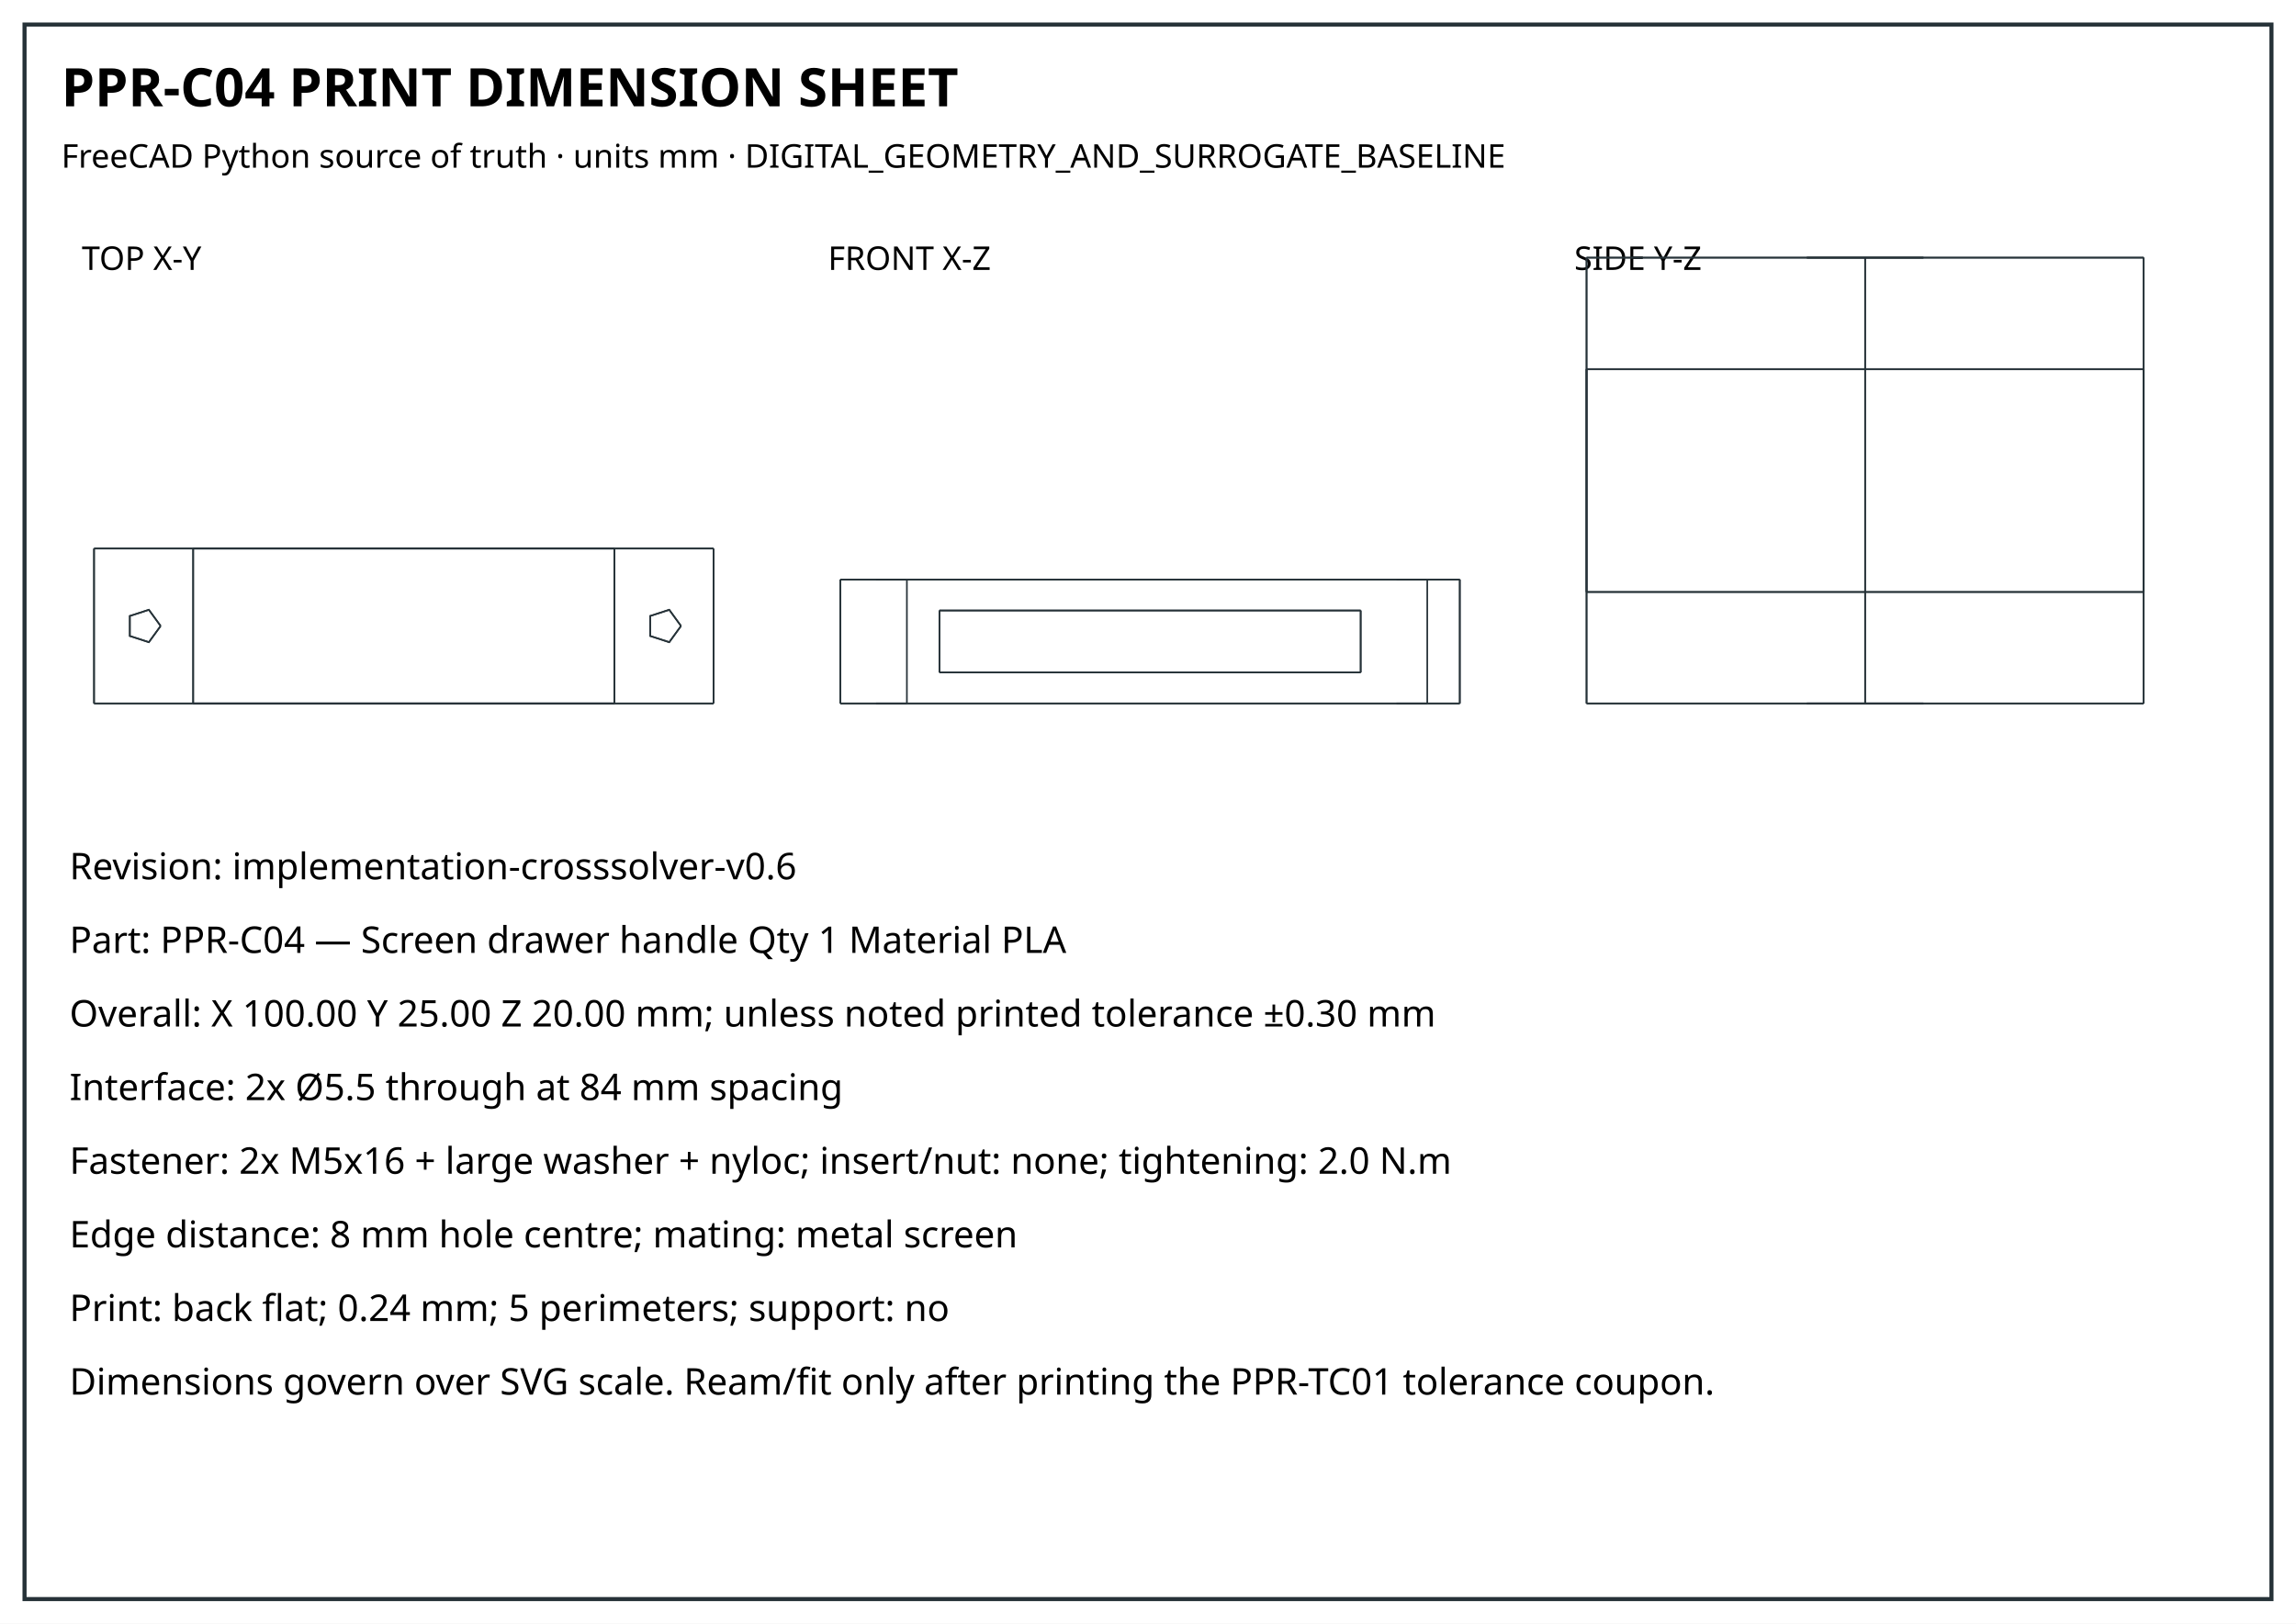
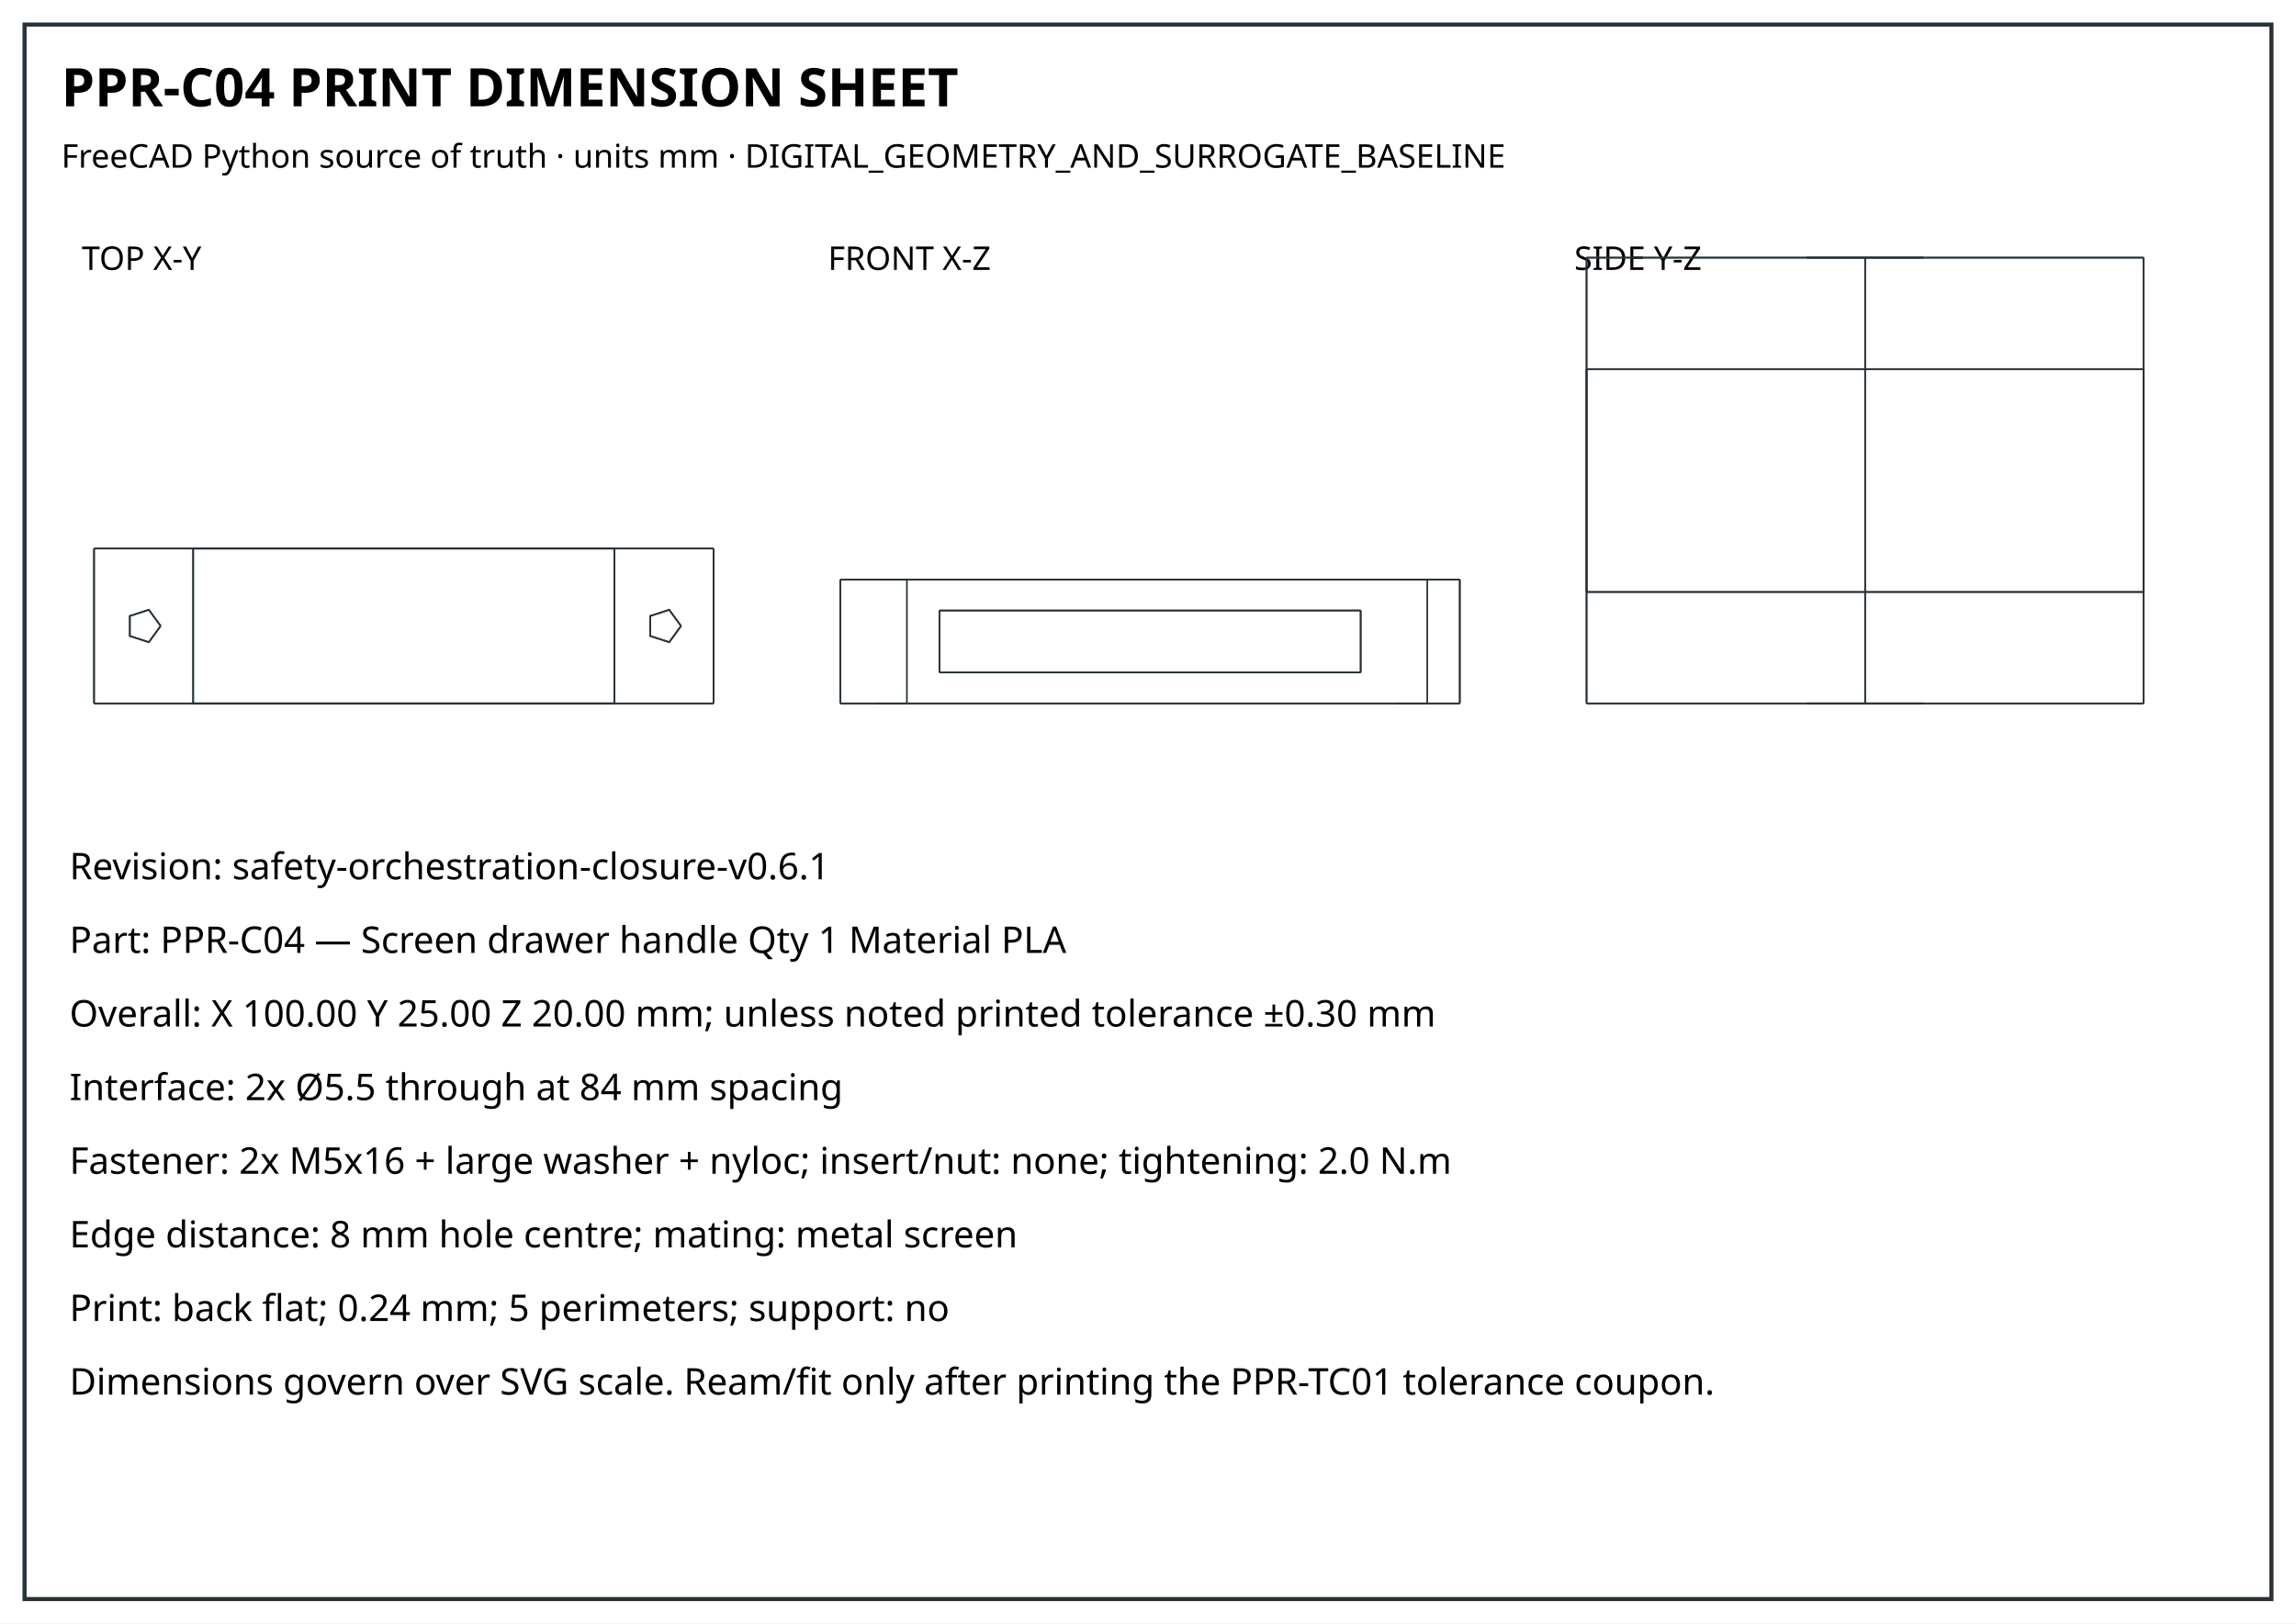
<svg xmlns="http://www.w3.org/2000/svg" width="1123" height="794" viewBox="0 0 1123 794">
  <rect width="1123" height="794" fill="white" />
  <rect x="12" y="12" width="1099" height="770" fill="none" stroke="#263238" stroke-width="2" />
  <text x="30" y="52" font-size="26" font-family="sans-serif" font-weight="bold">PPR-C04 PRINT DIMENSION SHEET</text>
  <text x="30" y="82" font-size="16" font-family="sans-serif">FreeCAD Python source of truth · units mm · DIGITAL_GEOMETRY_AND_SURROGATE_BASELINE</text>
  <g font-family="sans-serif">
    <text x="40" y="132" font-size="16">TOP X-Y</text>
    <polyline points="46.00,344.00 46.00,344.00" fill="none" stroke="#263238" stroke-width="0.8" />
    <polyline points="46.00,344.00 46.00,268.25" fill="none" stroke="#263238" stroke-width="0.8" />
    <polyline points="46.00,268.25 46.00,268.25" fill="none" stroke="#263238" stroke-width="0.8" />
    <polyline points="46.00,344.00 46.00,268.25" fill="none" stroke="#263238" stroke-width="0.8" />
    <polyline points="46.00,344.00 349.00,344.00" fill="none" stroke="#263238" stroke-width="0.8" />
    <polyline points="349.00,344.00 349.00,344.00" fill="none" stroke="#263238" stroke-width="0.8" />
    <polyline points="46.00,344.00 349.00,344.00" fill="none" stroke="#263238" stroke-width="0.8" />
    <polyline points="94.48,344.00 94.48,344.00" fill="none" stroke="#263238" stroke-width="0.8" />
    <polyline points="94.48,344.00 300.52,344.00" fill="none" stroke="#263238" stroke-width="0.8" />
    <polyline points="300.52,344.00 300.52,344.00" fill="none" stroke="#263238" stroke-width="0.8" />
    <polyline points="94.48,344.00 300.52,344.00" fill="none" stroke="#263238" stroke-width="0.8" />
    <polyline points="46.00,268.25 349.00,268.25" fill="none" stroke="#263238" stroke-width="0.8" />
    <polyline points="349.00,344.00 349.00,268.25" fill="none" stroke="#263238" stroke-width="0.8" />
    <polyline points="78.57,306.12 72.81,298.20 63.50,301.23 63.50,311.02 72.81,314.05 78.57,306.12" fill="none" stroke="#263238" stroke-width="0.8" />
    <polyline points="333.09,306.12 327.33,298.20 318.02,301.23 318.02,311.02 327.33,314.05 333.09,306.12" fill="none" stroke="#263238" stroke-width="0.8" />
    <polyline points="46.00,268.25 349.00,268.25" fill="none" stroke="#263238" stroke-width="0.8" />
    <polyline points="349.00,268.25 349.00,268.25" fill="none" stroke="#263238" stroke-width="0.8" />
    <polyline points="94.48,268.25 94.48,268.25" fill="none" stroke="#263238" stroke-width="0.8" />
    <polyline points="94.48,268.25 300.52,268.25" fill="none" stroke="#263238" stroke-width="0.8" />
    <polyline points="300.52,268.25 300.52,268.25" fill="none" stroke="#263238" stroke-width="0.8" />
    <polyline points="94.48,268.25 300.52,268.25" fill="none" stroke="#263238" stroke-width="0.8" />
    <polyline points="349.00,344.00 349.00,268.25" fill="none" stroke="#263238" stroke-width="0.8" />
    <polyline points="78.57,306.12 72.81,298.20 63.50,301.23 63.50,311.02 72.81,314.05 78.57,306.12" fill="none" stroke="#263238" stroke-width="0.8" />
    <polyline points="333.09,306.12 327.33,298.20 318.02,301.23 318.02,311.02 327.33,314.05 333.09,306.12" fill="none" stroke="#263238" stroke-width="0.8" />
    <polyline points="94.48,344.00 94.48,268.25" fill="none" stroke="#263238" stroke-width="0.8" />
    <polyline points="94.48,344.00 94.48,268.25" fill="none" stroke="#263238" stroke-width="0.8" />
    <polyline points="300.52,344.00 300.52,268.25" fill="none" stroke="#263238" stroke-width="0.8" />
    <polyline points="300.52,344.00 300.52,268.25" fill="none" stroke="#263238" stroke-width="0.8" />
    <polyline points="78.57,306.12 78.57,306.12" fill="none" stroke="#263238" stroke-width="0.8" />
    <polyline points="333.09,306.12 333.09,306.12" fill="none" stroke="#263238" stroke-width="0.8" />
    <text x="405" y="132" font-size="16">FRONT X-Z</text>
    <polyline points="411.00,344.00 411.00,283.40" fill="none" stroke="#263238" stroke-width="0.8" />
    <polyline points="411.00,283.40 411.00,283.40" fill="none" stroke="#263238" stroke-width="0.8" />
    <polyline points="411.00,344.00 411.00,283.40" fill="none" stroke="#263238" stroke-width="0.8" />
    <polyline points="411.00,344.00 411.00,344.00" fill="none" stroke="#263238" stroke-width="0.8" />
    <polyline points="411.00,344.00 714.00,344.00" fill="none" stroke="#263238" stroke-width="0.8" />
    <polyline points="714.00,344.00 714.00,283.40" fill="none" stroke="#263238" stroke-width="0.8" />
    <polyline points="411.00,283.40 714.00,283.40" fill="none" stroke="#263238" stroke-width="0.8" />
    <polyline points="459.48,328.85 459.48,298.55" fill="none" stroke="#263238" stroke-width="0.8" />
    <polyline points="459.48,298.55 665.52,298.55" fill="none" stroke="#263238" stroke-width="0.8" />
    <polyline points="665.52,328.85 665.52,298.55" fill="none" stroke="#263238" stroke-width="0.8" />
    <polyline points="459.48,328.85 665.52,328.85" fill="none" stroke="#263238" stroke-width="0.8" />
    <polyline points="411.00,283.40 714.00,283.40" fill="none" stroke="#263238" stroke-width="0.8" />
    <polyline points="714.00,283.40 714.00,283.40" fill="none" stroke="#263238" stroke-width="0.8" />
    <polyline points="443.57,283.40 437.81,283.40 428.50,283.40 428.50,283.40 437.81,283.40 443.57,283.40" fill="none" stroke="#263238" stroke-width="0.8" />
    <polyline points="698.09,283.40 692.33,283.40 683.02,283.40 683.02,283.40 692.33,283.40 698.09,283.40" fill="none" stroke="#263238" stroke-width="0.8" />
    <polyline points="411.00,344.00 714.00,344.00" fill="none" stroke="#263238" stroke-width="0.8" />
    <polyline points="714.00,344.00 714.00,283.40" fill="none" stroke="#263238" stroke-width="0.8" />
    <polyline points="459.48,328.85 459.48,298.55" fill="none" stroke="#263238" stroke-width="0.8" />
    <polyline points="459.48,298.55 665.52,298.55" fill="none" stroke="#263238" stroke-width="0.8" />
    <polyline points="665.52,328.85 665.52,298.55" fill="none" stroke="#263238" stroke-width="0.8" />
    <polyline points="459.48,328.85 665.52,328.85" fill="none" stroke="#263238" stroke-width="0.8" />
    <polyline points="714.00,344.00 714.00,344.00" fill="none" stroke="#263238" stroke-width="0.8" />
    <polyline points="443.57,344.00 437.81,344.00 428.50,344.00 428.50,344.00 437.81,344.00 443.57,344.00" fill="none" stroke="#263238" stroke-width="0.8" />
    <polyline points="698.09,344.00 692.33,344.00 683.02,344.00 683.02,344.00 692.33,344.00 698.09,344.00" fill="none" stroke="#263238" stroke-width="0.8" />
    <polyline points="459.48,298.55 459.48,298.55" fill="none" stroke="#263238" stroke-width="0.8" />
    <polyline points="459.48,328.85 459.48,328.85" fill="none" stroke="#263238" stroke-width="0.8" />
    <polyline points="665.52,298.55 665.52,298.55" fill="none" stroke="#263238" stroke-width="0.8" />
    <polyline points="665.52,328.85 665.52,328.85" fill="none" stroke="#263238" stroke-width="0.8" />
    <polyline points="443.57,344.00 443.57,283.40" fill="none" stroke="#263238" stroke-width="0.8" />
    <polyline points="698.09,344.00 698.09,283.40" fill="none" stroke="#263238" stroke-width="0.8" />
    <text x="770" y="132" font-size="16">SIDE Y-Z</text>
    <polyline points="776.00,344.00 776.00,126.00" fill="none" stroke="#263238" stroke-width="0.8" />
    <polyline points="776.00,126.00 1048.50,126.00" fill="none" stroke="#263238" stroke-width="0.8" />
    <polyline points="1048.50,344.00 1048.50,126.00" fill="none" stroke="#263238" stroke-width="0.8" />
    <polyline points="776.00,344.00 1048.50,344.00" fill="none" stroke="#263238" stroke-width="0.8" />
    <polyline points="776.00,344.00 776.00,344.00" fill="none" stroke="#263238" stroke-width="0.8" />
    <polyline points="776.00,344.00 776.00,126.00" fill="none" stroke="#263238" stroke-width="0.8" />
    <polyline points="776.00,126.00 776.00,126.00" fill="none" stroke="#263238" stroke-width="0.8" />
    <polyline points="776.00,289.50 776.00,180.50" fill="none" stroke="#263238" stroke-width="0.8" />
    <polyline points="776.00,180.50 776.00,180.50" fill="none" stroke="#263238" stroke-width="0.8" />
    <polyline points="776.00,289.50 776.00,180.50" fill="none" stroke="#263238" stroke-width="0.8" />
    <polyline points="776.00,289.50 776.00,289.50" fill="none" stroke="#263238" stroke-width="0.8" />
    <polyline points="1048.50,126.00 1048.50,126.00" fill="none" stroke="#263238" stroke-width="0.8" />
    <polyline points="776.00,126.00 1048.50,126.00" fill="none" stroke="#263238" stroke-width="0.8" />
    <polyline points="912.25,126.00 940.76,126.00 929.87,126.00 894.63,126.00 883.74,126.00 912.25,126.00" fill="none" stroke="#263238" stroke-width="0.8" />
    <polyline points="912.25,126.00 940.76,126.00 929.87,126.00 894.63,126.00 883.74,126.00 912.25,126.00" fill="none" stroke="#263238" stroke-width="0.8" />
    <polyline points="1048.50,344.00 1048.50,344.00" fill="none" stroke="#263238" stroke-width="0.8" />
    <polyline points="1048.50,344.00 1048.50,126.00" fill="none" stroke="#263238" stroke-width="0.8" />
    <polyline points="1048.50,289.50 1048.50,180.50" fill="none" stroke="#263238" stroke-width="0.8" />
    <polyline points="1048.50,180.50 1048.50,180.50" fill="none" stroke="#263238" stroke-width="0.8" />
    <polyline points="1048.50,289.50 1048.50,180.50" fill="none" stroke="#263238" stroke-width="0.8" />
    <polyline points="1048.50,289.50 1048.50,289.50" fill="none" stroke="#263238" stroke-width="0.8" />
    <polyline points="776.00,344.00 1048.50,344.00" fill="none" stroke="#263238" stroke-width="0.8" />
    <polyline points="912.25,344.00 940.76,344.00 929.87,344.00 894.63,344.00 883.74,344.00 912.25,344.00" fill="none" stroke="#263238" stroke-width="0.8" />
    <polyline points="912.25,344.00 940.76,344.00 929.87,344.00 894.63,344.00 883.74,344.00 912.25,344.00" fill="none" stroke="#263238" stroke-width="0.8" />
    <polyline points="776.00,180.50 1048.50,180.50" fill="none" stroke="#263238" stroke-width="0.8" />
    <polyline points="776.00,289.50 1048.50,289.50" fill="none" stroke="#263238" stroke-width="0.8" />
    <polyline points="776.00,180.50 1048.50,180.50" fill="none" stroke="#263238" stroke-width="0.8" />
    <polyline points="776.00,289.50 1048.50,289.50" fill="none" stroke="#263238" stroke-width="0.8" />
    <polyline points="912.25,344.00 912.25,126.00" fill="none" stroke="#263238" stroke-width="0.8" />
    <polyline points="912.25,344.00 912.25,126.00" fill="none" stroke="#263238" stroke-width="0.8" />
-     <text x="34" y="430" font-size="18">Revision: implementation-crosssolver-v0.6</text>
+     <text x="34" y="430" font-size="18">Revision: safety-orchestration-closure-v0.6.1</text>
    <text x="34" y="466" font-size="18">Part: PPR-C04 — Screen drawer handle  Qty 1  Material PLA</text>
    <text x="34" y="502" font-size="18">Overall: X 100.00  Y 25.00  Z 20.00 mm; unless noted printed tolerance ±0.30 mm</text>
    <text x="34" y="538" font-size="18">Interface: 2x Ø5.5 through at 84 mm spacing</text>
    <text x="34" y="574" font-size="18">Fastener: 2x M5x16 + large washer + nyloc; insert/nut: none; tightening: 2.0 N.m</text>
    <text x="34" y="610" font-size="18">Edge distance: 8 mm hole centre; mating: metal screen</text>
    <text x="34" y="646" font-size="18">Print: back flat; 0.24 mm; 5 perimeters; support: no</text>
    <text x="34" y="682" font-size="18">Dimensions govern over SVG scale. Ream/fit only after printing the PPR-TC01 tolerance coupon.</text>
  </g>
</svg>
